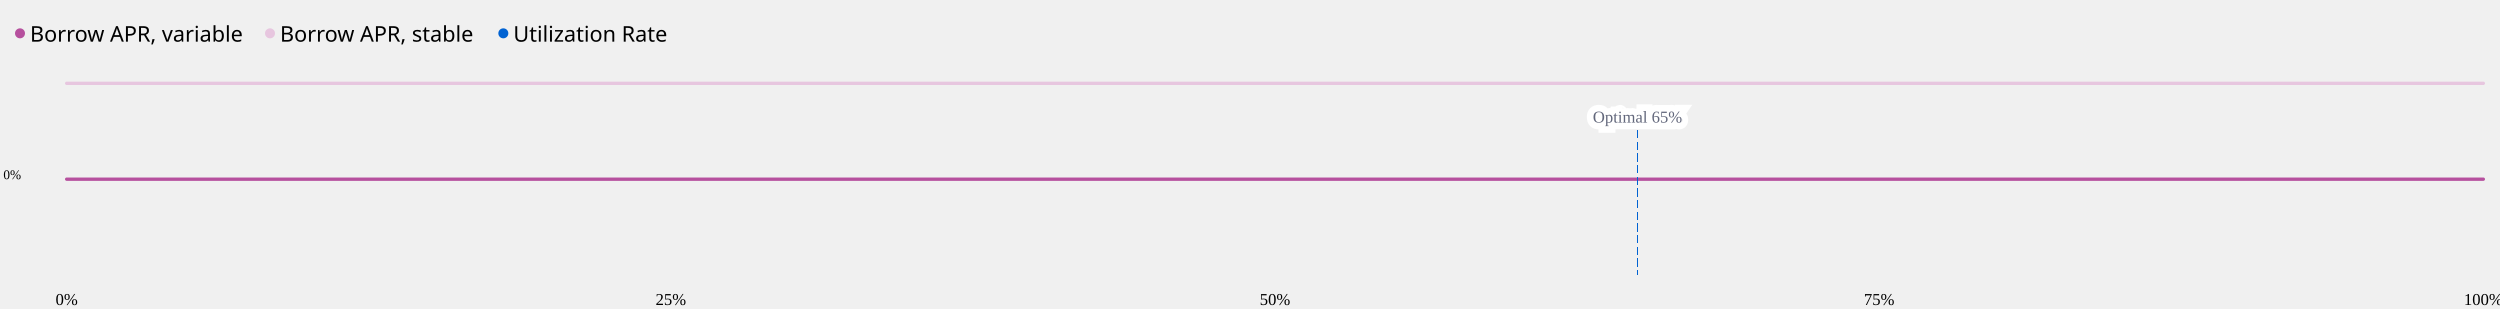
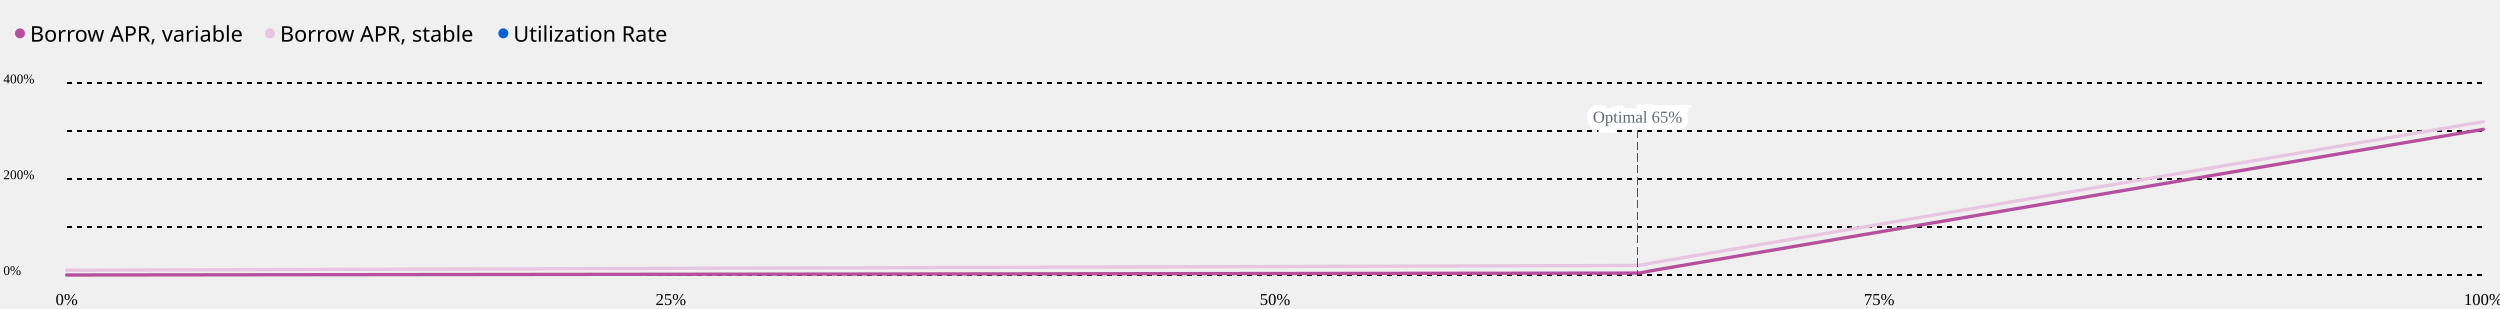
<svg xmlns="http://www.w3.org/2000/svg" style="background: white;" width="1500" height="185">
  <g style="color: black; font-size: 13px; font-family: sans-serif; transform: translate(18px, 25px);">
    <g>
      <circle r="3" cx="-6" cy="-5" style="fill: #B6509E" />
      <text>Borrow APR, variable</text>
    </g>
    <g style="transform: translateX(150px);">
      <circle r="3" cx="-6" cy="-5" style="fill: rgb(231, 198, 223)" />
      <text>Borrow APR, stable</text>
    </g>
    <g style="transform: translateX(290px);">
      <circle r="3" cx="-6" cy="-5" style="fill: rgb(0, 98, 210)" />
      <text>Utilization Rate</text>
    </g>
  </g>
  <g class="visx-group" transform="translate(40, 50)">
    <g class="visx-group visx-rows" transform="translate(0, 0)">
+       <line class="visx-line" x1="0" y1="115" x2="1450" y2="115" fill="transparent" shape-rendering="crispEdges" stroke="#000" stroke-width="1" stroke-dasharray="3,3" pointer-events="none" />
+       <line class="visx-line" x1="0" y1="86.25" x2="1450" y2="86.25" fill="transparent" shape-rendering="crispEdges" stroke="#000" stroke-width="1" stroke-dasharray="3,3" pointer-events="none" />
      <line class="visx-line" x1="0" y1="57.5" x2="1450" y2="57.5" fill="transparent" shape-rendering="crispEdges" stroke="#000" stroke-width="1" stroke-dasharray="3,3" pointer-events="none" />
+       <line class="visx-line" x1="0" y1="28.75" x2="1450" y2="28.75" fill="transparent" shape-rendering="crispEdges" stroke="#000" stroke-width="1" stroke-dasharray="3,3" pointer-events="none" />
+       <line class="visx-line" x1="0" y1="0" x2="1450" y2="0" fill="transparent" shape-rendering="crispEdges" stroke="#000" stroke-width="1" stroke-dasharray="3,3" pointer-events="none" />
    </g>
-     <path class="visx-linepath" d="M0,57.5C2.417,57.5,4.833,57.5,7.25,57.5C9.667,57.5,12.083,57.5,14.5,57.5C16.917,57.5,19.333,57.5,21.75,57.5C24.167,57.5,26.583,57.5,29,57.5C31.417,57.5,33.833,57.5,36.25,57.5C38.667,57.5,41.083,57.5,43.5,57.5C45.917,57.5,48.333,57.5,50.75,57.5C53.167,57.5,55.583,57.5,58,57.5C60.417,57.5,62.833,57.5,65.25,57.5C67.667,57.5,70.083,57.5,72.5,57.5C74.917,57.5,77.333,57.5,79.75,57.5C82.167,57.5,84.583,57.5,87,57.5C89.417,57.5,91.833,57.5,94.25,57.5C96.667,57.5,99.083,57.5,101.5,57.5C103.917,57.5,106.333,57.5,108.75,57.5C111.167,57.5,113.583,57.5,116,57.5C118.417,57.5,120.833,57.5,123.25,57.5C125.667,57.5,128.083,57.5,130.5,57.5C132.917,57.5,135.333,57.5,137.75,57.5C140.167,57.5,142.583,57.5,145,57.5C147.417,57.5,149.833,57.5,152.25,57.5C154.667,57.5,157.083,57.5,159.5,57.5C161.917,57.5,164.333,57.5,166.75,57.5C169.167,57.5,171.583,57.5,174,57.5C176.417,57.5,178.833,57.5,181.25,57.5C183.667,57.5,186.083,57.5,188.5,57.5C190.917,57.5,193.333,57.5,195.75,57.5C198.167,57.5,200.583,57.5,203,57.5C205.417,57.5,207.833,57.5,210.25,57.5C212.667,57.5,215.083,57.5,217.5,57.5C219.917,57.5,222.333,57.5,224.75,57.5C227.167,57.5,229.583,57.5,232,57.5C234.417,57.5,236.833,57.5,239.25,57.5C241.667,57.5,244.083,57.5,246.5,57.5C248.917,57.5,251.333,57.5,253.75,57.5C256.167,57.5,258.583,57.5,261,57.5C263.417,57.5,265.833,57.5,268.25,57.5C270.667,57.5,273.083,57.5,275.5,57.5C277.917,57.5,280.333,57.5,282.75,57.5C285.167,57.5,287.583,57.5,290,57.5C292.417,57.5,294.833,57.5,297.25,57.5C299.667,57.5,302.083,57.5,304.5,57.5C306.917,57.5,309.333,57.5,311.75,57.5C314.167,57.5,316.583,57.5,319,57.5C321.417,57.5,323.833,57.5,326.25,57.5C328.667,57.5,331.083,57.5,333.5,57.5C335.917,57.5,338.333,57.5,340.75,57.5C343.167,57.5,345.583,57.5,348,57.5C350.417,57.5,352.833,57.5,355.25,57.5C357.667,57.5,360.083,57.5,362.5,57.5C364.917,57.5,367.333,57.5,369.75,57.5C372.167,57.5,374.583,57.5,377,57.5C379.417,57.5,381.833,57.5,384.25,57.5C386.667,57.5,389.083,57.5,391.5,57.5C393.917,57.5,396.333,57.5,398.75,57.5C401.167,57.5,403.583,57.5,406,57.5C408.417,57.5,410.833,57.5,413.25,57.5C415.667,57.5,418.083,57.5,420.5,57.5C422.917,57.5,425.333,57.5,427.75,57.5C430.167,57.5,432.583,57.5,435,57.5C437.417,57.5,439.833,57.5,442.25,57.5C444.667,57.5,447.083,57.5,449.5,57.5C451.917,57.5,454.333,57.5,456.75,57.5C459.167,57.5,461.583,57.5,464,57.5C466.417,57.5,468.833,57.5,471.25,57.5C473.667,57.5,476.083,57.5,478.5,57.5C480.917,57.5,483.333,57.5,485.75,57.5C488.167,57.5,490.583,57.5,493,57.5C495.417,57.5,497.833,57.5,500.25,57.5C502.667,57.5,505.083,57.5,507.5,57.5C509.917,57.5,512.333,57.5,514.75,57.5C517.167,57.5,519.583,57.5,522,57.5C524.417,57.5,526.833,57.5,529.25,57.5C531.667,57.5,534.083,57.5,536.5,57.5C538.917,57.5,541.333,57.5,543.75,57.5C546.167,57.5,548.583,57.5,551,57.5C553.417,57.5,555.833,57.5,558.25,57.5C560.667,57.5,563.083,57.5,565.5,57.5C567.917,57.5,570.333,57.5,572.75,57.5C575.167,57.5,577.583,57.5,580,57.5C582.417,57.5,584.833,57.5,587.25,57.5C589.667,57.5,592.083,57.5,594.5,57.5C596.917,57.5,599.333,57.5,601.75,57.5C604.167,57.5,606.583,57.5,609,57.5C611.417,57.5,613.833,57.5,616.25,57.5C618.667,57.5,621.083,57.5,623.5,57.5C625.917,57.5,628.333,57.5,630.75,57.5C633.167,57.5,635.583,57.5,638,57.5C640.417,57.5,642.833,57.5,645.25,57.5C647.667,57.5,650.083,57.5,652.5,57.5C654.917,57.5,657.333,57.5,659.75,57.5C662.167,57.5,664.583,57.5,667,57.5C669.417,57.5,671.833,57.5,674.25,57.5C676.667,57.5,679.083,57.5,681.5,57.5C683.917,57.5,686.333,57.5,688.75,57.5C691.167,57.5,693.583,57.5,696,57.5C698.417,57.5,700.833,57.5,703.25,57.5C705.667,57.5,708.083,57.5,710.5,57.5C712.917,57.5,715.333,57.5,717.75,57.5C720.167,57.5,722.583,57.5,725,57.5C727.417,57.5,729.833,57.5,732.25,57.5C734.667,57.5,737.083,57.5,739.5,57.5C741.917,57.5,744.333,57.5,746.75,57.5C749.167,57.5,751.583,57.5,754,57.5C756.417,57.5,758.833,57.5,761.25,57.5C763.667,57.5,766.083,57.5,768.5,57.5C770.917,57.5,773.333,57.5,775.75,57.5C778.167,57.5,780.583,57.5,783,57.5C785.417,57.5,787.833,57.5,790.25,57.5C792.667,57.5,795.083,57.5,797.5,57.5C799.917,57.5,802.333,57.5,804.75,57.5C807.167,57.5,809.583,57.5,812,57.5C814.417,57.5,816.833,57.5,819.25,57.5C821.667,57.5,824.083,57.5,826.5,57.5C828.917,57.5,831.333,57.5,833.75,57.5C836.167,57.5,838.583,57.5,841,57.5C843.417,57.5,845.833,57.5,848.25,57.5C850.667,57.5,853.083,57.5,855.5,57.5C857.917,57.5,860.333,57.5,862.75,57.5C865.167,57.5,867.583,57.5,870,57.5C872.417,57.5,874.833,57.5,877.25,57.5C879.667,57.5,882.083,57.5,884.5,57.5C886.917,57.5,889.333,57.5,891.75,57.5C894.167,57.5,896.583,57.5,899,57.5C901.417,57.5,903.833,57.5,906.25,57.5C908.667,57.5,911.083,57.5,913.5,57.5C915.917,57.5,918.333,57.5,920.75,57.5C923.167,57.5,925.583,57.5,928,57.5C930.417,57.5,932.833,57.5,935.25,57.5C937.667,57.5,940.083,57.5,942.5,57.5C944.917,57.5,947.333,57.5,949.75,57.5C952.167,57.5,954.583,57.5,957,57.5C959.417,57.5,961.833,57.5,964.25,57.5C966.667,57.5,969.083,57.5,971.5,57.5C973.917,57.5,976.333,57.5,978.75,57.5C981.167,57.5,983.583,57.5,986,57.5C988.417,57.5,990.833,57.5,993.25,57.5C995.667,57.5,998.083,57.5,1000.5,57.5C1002.917,57.5,1005.333,57.5,1007.75,57.5C1010.167,57.5,1012.583,57.5,1015,57.5C1017.417,57.5,1019.833,57.5,1022.25,57.5C1024.667,57.5,1027.083,57.5,1029.5,57.5C1031.917,57.5,1034.333,57.5,1036.75,57.5C1039.167,57.5,1041.583,57.5,1044,57.5C1046.417,57.5,1048.833,57.5,1051.25,57.5C1053.667,57.5,1056.083,57.5,1058.5,57.5C1060.917,57.5,1063.333,57.5,1065.75,57.5C1068.167,57.5,1070.583,57.5,1073,57.5C1075.417,57.5,1077.833,57.5,1080.25,57.5C1082.667,57.5,1085.083,57.5,1087.5,57.5C1089.917,57.5,1092.333,57.5,1094.75,57.5C1097.167,57.5,1099.583,57.5,1102,57.5C1104.417,57.5,1106.833,57.5,1109.25,57.5C1111.667,57.5,1114.083,57.5,1116.5,57.5C1118.917,57.5,1121.333,57.5,1123.75,57.5C1126.167,57.5,1128.583,57.5,1131,57.5C1133.417,57.5,1135.833,57.5,1138.25,57.5C1140.667,57.5,1143.083,57.5,1145.5,57.5C1147.917,57.5,1150.333,57.5,1152.75,57.5C1155.167,57.5,1157.583,57.5,1160,57.5C1162.417,57.5,1164.833,57.5,1167.25,57.5C1169.667,57.5,1172.083,57.5,1174.5,57.5C1176.917,57.5,1179.333,57.5,1181.75,57.5C1184.167,57.5,1186.583,57.5,1189,57.5C1191.417,57.5,1193.833,57.5,1196.25,57.5C1198.667,57.5,1201.083,57.5,1203.5,57.5C1205.917,57.5,1208.333,57.5,1210.75,57.5C1213.167,57.5,1215.583,57.5,1218,57.5C1220.417,57.5,1222.833,57.5,1225.25,57.5C1227.667,57.5,1230.083,57.5,1232.5,57.5C1234.917,57.5,1237.333,57.5,1239.75,57.5C1242.167,57.5,1244.583,57.5,1247,57.5C1249.417,57.5,1251.833,57.5,1254.25,57.5C1256.667,57.5,1259.083,57.5,1261.5,57.5C1263.917,57.5,1266.333,57.5,1268.75,57.5C1271.167,57.5,1273.583,57.5,1276,57.5C1278.417,57.5,1280.833,57.5,1283.25,57.5C1285.667,57.5,1288.083,57.5,1290.5,57.5C1292.917,57.5,1295.333,57.5,1297.75,57.5C1300.167,57.5,1302.583,57.5,1305,57.5C1307.417,57.5,1309.833,57.5,1312.25,57.5C1314.667,57.5,1317.083,57.5,1319.5,57.5C1321.917,57.5,1324.333,57.5,1326.75,57.5C1329.167,57.5,1331.583,57.5,1334,57.5C1336.417,57.5,1338.833,57.5,1341.25,57.5C1343.667,57.5,1346.083,57.5,1348.5,57.5C1350.917,57.5,1353.333,57.5,1355.75,57.5C1358.167,57.5,1360.583,57.5,1363,57.5C1365.417,57.5,1367.833,57.5,1370.25,57.5C1372.667,57.5,1375.083,57.5,1377.5,57.5C1379.917,57.5,1382.333,57.5,1384.75,57.5C1387.167,57.5,1389.583,57.5,1392,57.5C1394.417,57.5,1396.833,57.5,1399.25,57.5C1401.667,57.5,1404.083,57.5,1406.5,57.5C1408.917,57.5,1411.333,57.5,1413.75,57.5C1416.167,57.5,1418.583,57.5,1421,57.5C1423.417,57.5,1425.833,57.5,1428.25,57.5C1430.667,57.5,1433.083,57.5,1435.5,57.5C1437.917,57.5,1440.333,57.5,1442.75,57.5C1445.167,57.5,1447.583,57.5,1450,57.5" fill="transparent" stroke-linecap="round" stroke="#B6509E" stroke-width="2" />
-     <path class="visx-linepath" d="M0,0C2.417,0,4.833,0,7.25,0C9.667,0,12.083,0,14.5,0C16.917,0,19.333,0,21.75,0C24.167,0,26.583,0,29,0C31.417,0,33.833,0,36.25,0C38.667,0,41.083,0,43.5,0C45.917,0,48.333,0,50.75,0C53.167,0,55.583,0,58,0C60.417,0,62.833,0,65.25,0C67.667,0,70.083,0,72.5,0C74.917,0,77.333,0,79.75,0C82.167,0,84.583,0,87,0C89.417,0,91.833,0,94.25,0C96.667,0,99.083,0,101.5,0C103.917,0,106.333,0,108.75,0C111.167,0,113.583,0,116,0C118.417,0,120.833,0,123.25,0C125.667,0,128.083,0,130.5,0C132.917,0,135.333,0,137.75,0C140.167,0,142.583,0,145,0C147.417,0,149.833,0,152.25,0C154.667,0,157.083,0,159.5,0C161.917,0,164.333,0,166.75,0C169.167,0,171.583,0,174,0C176.417,0,178.833,0,181.25,0C183.667,0,186.083,0,188.5,0C190.917,0,193.333,0,195.75,0C198.167,0,200.583,0,203,0C205.417,0,207.833,0,210.25,0C212.667,0,215.083,0,217.5,0C219.917,0,222.333,0,224.75,0C227.167,0,229.583,0,232,0C234.417,0,236.833,0,239.25,0C241.667,0,244.083,0,246.5,0C248.917,0,251.333,0,253.75,0C256.167,0,258.583,0,261,0C263.417,0,265.833,0,268.25,0C270.667,0,273.083,0,275.5,0C277.917,0,280.333,0,282.75,0C285.167,0,287.583,0,290,0C292.417,0,294.833,0,297.25,0C299.667,0,302.083,0,304.5,0C306.917,0,309.333,0,311.75,0C314.167,0,316.583,0,319,0C321.417,0,323.833,0,326.25,0C328.667,0,331.083,0,333.5,0C335.917,0,338.333,0,340.75,0C343.167,0,345.583,0,348,0C350.417,0,352.833,0,355.25,0C357.667,0,360.083,0,362.5,0C364.917,0,367.333,0,369.75,0C372.167,0,374.583,0,377,0C379.417,0,381.833,0,384.25,0C386.667,0,389.083,0,391.5,0C393.917,0,396.333,0,398.75,0C401.167,0,403.583,0,406,0C408.417,0,410.833,0,413.25,0C415.667,0,418.083,0,420.5,0C422.917,0,425.333,0,427.75,0C430.167,0,432.583,0,435,0C437.417,0,439.833,0,442.25,0C444.667,0,447.083,0,449.5,0C451.917,0,454.333,0,456.75,0C459.167,0,461.583,0,464,0C466.417,0,468.833,0,471.25,0C473.667,0,476.083,0,478.5,0C480.917,0,483.333,0,485.75,0C488.167,0,490.583,0,493,0C495.417,0,497.833,0,500.25,0C502.667,0,505.083,0,507.5,0C509.917,0,512.333,0,514.75,0C517.167,0,519.583,0,522,0C524.417,0,526.833,0,529.25,0C531.667,0,534.083,0,536.5,0C538.917,0,541.333,0,543.75,0C546.167,0,548.583,0,551,0C553.417,0,555.833,0,558.25,0C560.667,0,563.083,0,565.5,0C567.917,0,570.333,0,572.75,0C575.167,0,577.583,0,580,0C582.417,0,584.833,0,587.25,0C589.667,0,592.083,0,594.5,0C596.917,0,599.333,0,601.75,0C604.167,0,606.583,0,609,0C611.417,0,613.833,0,616.25,0C618.667,0,621.083,0,623.5,0C625.917,0,628.333,0,630.75,0C633.167,0,635.583,0,638,0C640.417,0,642.833,0,645.25,0C647.667,0,650.083,0,652.5,0C654.917,0,657.333,0,659.75,0C662.167,0,664.583,0,667,0C669.417,0,671.833,0,674.25,0C676.667,0,679.083,0,681.5,0C683.917,0,686.333,0,688.75,0C691.167,0,693.583,0,696,0C698.417,0,700.833,0,703.25,0C705.667,0,708.083,0,710.5,0C712.917,0,715.333,0,717.75,0C720.167,0,722.583,0,725,0C727.417,0,729.833,0,732.25,0C734.667,0,737.083,0,739.5,0C741.917,0,744.333,0,746.75,0C749.167,0,751.583,0,754,0C756.417,0,758.833,0,761.25,0C763.667,0,766.083,0,768.5,0C770.917,0,773.333,0,775.75,0C778.167,0,780.583,0,783,0C785.417,0,787.833,0,790.25,0C792.667,0,795.083,0,797.5,0C799.917,0,802.333,0,804.75,0C807.167,0,809.583,0,812,0C814.417,0,816.833,0,819.25,0C821.667,0,824.083,0,826.5,0C828.917,0,831.333,0,833.75,0C836.167,0,838.583,0,841,0C843.417,0,845.833,0,848.25,0C850.667,0,853.083,0,855.5,0C857.917,0,860.333,0,862.75,0C865.167,0,867.583,0,870,0C872.417,0,874.833,0,877.25,0C879.667,0,882.083,0,884.5,0C886.917,0,889.333,0,891.75,0C894.167,0,896.583,0,899,0C901.417,0,903.833,0,906.25,0C908.667,0,911.083,0,913.5,0C915.917,0,918.333,0,920.75,0C923.167,0,925.583,0,928,0C930.417,0,932.833,0,935.25,0C937.667,0,940.083,0,942.5,0C944.917,0,947.333,0,949.75,0C952.167,0,954.583,0,957,0C959.417,0,961.833,0,964.25,0C966.667,0,969.083,0,971.5,0C973.917,0,976.333,0,978.75,0C981.167,0,983.583,0,986,0C988.417,0,990.833,0,993.25,0C995.667,0,998.083,0,1000.5,0C1002.917,0,1005.333,0,1007.75,0C1010.167,0,1012.583,0,1015,0C1017.417,0,1019.833,0,1022.25,0C1024.667,0,1027.083,0,1029.5,0C1031.917,0,1034.333,0,1036.75,0C1039.167,0,1041.583,0,1044,0C1046.417,0,1048.833,0,1051.25,0C1053.667,0,1056.083,0,1058.5,0C1060.917,0,1063.333,0,1065.75,0C1068.167,0,1070.583,0,1073,0C1075.417,0,1077.833,0,1080.25,0C1082.667,0,1085.083,0,1087.5,0C1089.917,0,1092.333,0,1094.75,0C1097.167,0,1099.583,0,1102,0C1104.417,0,1106.833,0,1109.25,0C1111.667,0,1114.083,0,1116.5,0C1118.917,0,1121.333,0,1123.75,0C1126.167,0,1128.583,0,1131,0C1133.417,0,1135.833,0,1138.25,0C1140.667,0,1143.083,0,1145.5,0C1147.917,0,1150.333,0,1152.75,0C1155.167,0,1157.583,0,1160,0C1162.417,0,1164.833,0,1167.25,0C1169.667,0,1172.083,0,1174.5,0C1176.917,0,1179.333,0,1181.75,0C1184.167,0,1186.583,0,1189,0C1191.417,0,1193.833,0,1196.25,0C1198.667,0,1201.083,0,1203.5,0C1205.917,0,1208.333,0,1210.75,0C1213.167,0,1215.583,0,1218,0C1220.417,0,1222.833,0,1225.25,0C1227.667,0,1230.083,0,1232.5,0C1234.917,0,1237.333,0,1239.75,0C1242.167,0,1244.583,0,1247,0C1249.417,0,1251.833,0,1254.25,0C1256.667,0,1259.083,0,1261.5,0C1263.917,0,1266.333,0,1268.75,0C1271.167,0,1273.583,0,1276,0C1278.417,0,1280.833,0,1283.25,0C1285.667,0,1288.083,0,1290.5,0C1292.917,0,1295.333,0,1297.75,0C1300.167,0,1302.583,0,1305,0C1307.417,0,1309.833,0,1312.25,0C1314.667,0,1317.083,0,1319.5,0C1321.917,0,1324.333,0,1326.75,0C1329.167,0,1331.583,0,1334,0C1336.417,0,1338.833,0,1341.25,0C1343.667,0,1346.083,0,1348.5,0C1350.917,0,1353.333,0,1355.75,0C1358.167,0,1360.583,0,1363,0C1365.417,0,1367.833,0,1370.25,0C1372.667,0,1375.083,0,1377.5,0C1379.917,0,1382.333,0,1384.75,0C1387.167,0,1389.583,0,1392,0C1394.417,0,1396.833,0,1399.25,0C1401.667,0,1404.083,0,1406.5,0C1408.917,0,1411.333,0,1413.75,0C1416.167,0,1418.583,0,1421,0C1423.417,0,1425.833,0,1428.25,0C1430.667,0,1433.083,0,1435.5,0C1437.917,0,1440.333,0,1442.75,0C1445.167,0,1447.583,0,1450,0" fill="transparent" stroke-linecap="round" stroke="#E7C6DF" stroke-width="2" />
+     <path class="visx-linepath" d="M0,115C2.417,114.997,4.833,114.994,7.25,114.991C9.667,114.988,12.083,114.985,14.5,114.982C16.917,114.979,19.333,114.976,21.75,114.973C24.167,114.971,26.583,114.968,29,114.965C31.417,114.962,33.833,114.959,36.25,114.956C38.667,114.953,41.083,114.95,43.5,114.947C45.917,114.944,48.333,114.941,50.75,114.938C53.167,114.935,55.583,114.932,58,114.929C60.417,114.926,62.833,114.923,65.25,114.92C67.667,114.917,70.083,114.914,72.5,114.912C74.917,114.909,77.333,114.906,79.75,114.903C82.167,114.9,84.583,114.897,87,114.894C89.417,114.891,91.833,114.888,94.25,114.885C96.667,114.882,99.083,114.879,101.5,114.876C103.917,114.873,106.333,114.87,108.75,114.867C111.167,114.864,113.583,114.861,116,114.858C118.417,114.856,120.833,114.853,123.25,114.85C125.667,114.847,128.083,114.844,130.5,114.841C132.917,114.838,135.333,114.835,137.75,114.832C140.167,114.829,142.583,114.826,145,114.823C147.417,114.82,149.833,114.817,152.25,114.814C154.667,114.811,157.083,114.808,159.5,114.805C161.917,114.802,164.333,114.799,166.75,114.797C169.167,114.794,171.583,114.791,174,114.788C176.417,114.785,178.833,114.782,181.25,114.779C183.667,114.776,186.083,114.773,188.5,114.77C190.917,114.767,193.333,114.764,195.75,114.761C198.167,114.758,200.583,114.755,203,114.752C205.417,114.749,207.833,114.746,210.25,114.743C212.667,114.741,215.083,114.738,217.5,114.735C219.917,114.732,222.333,114.729,224.75,114.726C227.167,114.723,229.583,114.72,232,114.717C234.417,114.714,236.833,114.711,239.25,114.708C241.667,114.705,244.083,114.702,246.5,114.699C248.917,114.696,251.333,114.693,253.75,114.69C256.167,114.687,258.583,114.684,261,114.682C263.417,114.679,265.833,114.676,268.25,114.673C270.667,114.67,273.083,114.667,275.5,114.664C277.917,114.661,280.333,114.658,282.75,114.655C285.167,114.652,287.583,114.649,290,114.646C292.417,114.643,294.833,114.64,297.25,114.637C299.667,114.634,302.083,114.631,304.5,114.628C306.917,114.626,309.333,114.623,311.75,114.62C314.167,114.617,316.583,114.614,319,114.611C321.417,114.608,323.833,114.605,326.25,114.602C328.667,114.599,331.083,114.596,333.5,114.593C335.917,114.59,338.333,114.587,340.75,114.584C343.167,114.581,345.583,114.578,348,114.575C350.417,114.572,352.833,114.569,355.25,114.567C357.667,114.564,360.083,114.561,362.5,114.558C364.917,114.555,367.333,114.552,369.75,114.549C372.167,114.546,374.583,114.543,377,114.54C379.417,114.537,381.833,114.534,384.25,114.531C386.667,114.528,389.083,114.525,391.5,114.522C393.917,114.519,396.333,114.516,398.75,114.513C401.167,114.511,403.583,114.508,406,114.505C408.417,114.502,410.833,114.499,413.25,114.496C415.667,114.493,418.083,114.49,420.5,114.487C422.917,114.484,425.333,114.481,427.75,114.478C430.167,114.475,432.583,114.472,435,114.469C437.417,114.466,439.833,114.463,442.25,114.46C444.667,114.457,447.083,114.454,449.5,114.452C451.917,114.449,454.333,114.446,456.75,114.443C459.167,114.44,461.583,114.437,464,114.434C466.417,114.431,468.833,114.428,471.25,114.425C473.667,114.422,476.083,114.419,478.5,114.416C480.917,114.413,483.333,114.41,485.75,114.407C488.167,114.404,490.583,114.401,493,114.398C495.417,114.396,497.833,114.393,500.25,114.39C502.667,114.387,505.083,114.384,507.5,114.381C509.917,114.378,512.333,114.375,514.75,114.372C517.167,114.369,519.583,114.366,522,114.363C524.417,114.36,526.833,114.357,529.25,114.354C531.667,114.351,534.083,114.348,536.5,114.345C538.917,114.342,541.333,114.339,543.75,114.337C546.167,114.334,548.583,114.331,551,114.328C553.417,114.325,555.833,114.322,558.25,114.319C560.667,114.316,563.083,114.313,565.5,114.31C567.917,114.307,570.333,114.304,572.75,114.301C575.167,114.298,577.583,114.295,580,114.292C582.417,114.289,584.833,114.286,587.25,114.283C589.667,114.281,592.083,114.278,594.5,114.275C596.917,114.272,599.333,114.269,601.75,114.266C604.167,114.263,606.583,114.26,609,114.257C611.417,114.254,613.833,114.251,616.25,114.248C618.667,114.245,621.083,114.242,623.5,114.239C625.917,114.236,628.333,114.233,630.75,114.23C633.167,114.227,635.583,114.224,638,114.222C640.417,114.219,642.833,114.216,645.25,114.213C647.667,114.21,650.083,114.207,652.5,114.204C654.917,114.201,657.333,114.198,659.75,114.195C662.167,114.192,664.583,114.189,667,114.186C669.417,114.183,671.833,114.18,674.25,114.177C676.667,114.174,679.083,114.171,681.5,114.168C683.917,114.166,686.333,114.163,688.75,114.16C691.167,114.157,693.583,114.154,696,114.151C698.417,114.148,700.833,114.145,703.25,114.142C705.667,114.139,708.083,114.136,710.5,114.133C712.917,114.13,715.333,114.127,717.75,114.124C720.167,114.121,722.583,114.118,725,114.115C727.417,114.112,729.833,114.109,732.25,114.107C734.667,114.104,737.083,114.101,739.5,114.098C741.917,114.095,744.333,114.092,746.75,114.089C749.167,114.086,751.583,114.083,754,114.08C756.417,114.077,758.833,114.074,761.25,114.071C763.667,114.068,766.083,114.065,768.5,114.062C770.917,114.059,773.333,114.056,775.75,114.053C778.167,114.051,780.583,114.048,783,114.045C785.417,114.042,787.833,114.039,790.25,114.036C792.667,114.033,795.083,114.03,797.5,114.027C799.917,114.024,802.333,114.021,804.75,114.018C807.167,114.015,809.583,114.012,812,114.009C814.417,114.006,816.833,114.003,819.25,114C821.667,113.997,824.083,113.994,826.5,113.992C828.917,113.989,831.333,113.986,833.75,113.983C836.167,113.98,838.583,113.977,841,113.974C843.417,113.971,845.833,113.968,848.25,113.965C850.667,113.962,853.083,113.959,855.5,113.956C857.917,113.953,860.333,113.95,862.75,113.947C865.167,113.944,867.583,113.941,870,113.938C872.417,113.936,874.833,113.933,877.25,113.93C879.667,113.927,882.083,113.924,884.5,113.921C886.917,113.918,889.333,113.915,891.75,113.912C894.167,113.909,896.583,113.906,899,113.903C901.417,113.9,903.833,113.897,906.25,113.894C908.667,113.891,911.083,113.888,913.5,113.885C915.917,113.882,918.333,113.879,920.75,113.877C923.167,113.874,925.583,113.871,928,113.868C930.417,113.865,932.833,113.862,935.25,113.859C937.667,113.856,940.083,113.856,942.5,113.85C944.917,113.844,947.333,113.029,949.75,112.618C952.167,112.207,954.583,111.796,957,111.386C959.417,110.975,961.833,110.564,964.25,110.154C966.667,109.743,969.083,109.332,971.5,108.921C973.917,108.511,976.333,108.1,978.75,107.689C981.167,107.279,983.583,106.868,986,106.457C988.417,106.046,990.833,105.636,993.25,105.225C995.667,104.814,998.083,104.404,1000.5,103.993C1002.917,103.582,1005.333,103.171,1007.75,102.761C1010.167,102.35,1012.583,101.939,1015,101.529C1017.417,101.118,1019.833,100.707,1022.25,100.296C1024.667,99.886,1027.083,99.475,1029.5,99.064C1031.917,98.654,1034.333,98.243,1036.75,97.832C1039.167,97.421,1041.583,97.011,1044,96.6C1046.417,96.189,1048.833,95.779,1051.25,95.368C1053.667,94.957,1056.083,94.546,1058.5,94.136C1060.917,93.725,1063.333,93.314,1065.75,92.904C1068.167,92.493,1070.583,92.082,1073,91.671C1075.417,91.261,1077.833,90.85,1080.25,90.439C1082.667,90.029,1085.083,89.618,1087.5,89.207C1089.917,88.796,1092.333,88.386,1094.75,87.975C1097.167,87.564,1099.583,87.154,1102,86.743C1104.417,86.332,1106.833,85.921,1109.25,85.511C1111.667,85.1,1114.083,84.689,1116.5,84.279C1118.917,83.868,1121.333,83.457,1123.75,83.046C1126.167,82.636,1128.583,82.225,1131,81.814C1133.417,81.404,1135.833,80.993,1138.25,80.582C1140.667,80.171,1143.083,79.761,1145.5,79.35C1147.917,78.939,1150.333,78.529,1152.75,78.118C1155.167,77.707,1157.583,77.296,1160,76.886C1162.417,76.475,1164.833,76.064,1167.25,75.654C1169.667,75.243,1172.083,74.832,1174.5,74.421C1176.917,74.011,1179.333,73.6,1181.75,73.189C1184.167,72.779,1186.583,72.368,1189,71.957C1191.417,71.546,1193.833,71.136,1196.25,70.725C1198.667,70.314,1201.083,69.904,1203.5,69.493C1205.917,69.082,1208.333,68.671,1210.75,68.261C1213.167,67.85,1215.583,67.439,1218,67.029C1220.417,66.618,1222.833,66.207,1225.25,65.796C1227.667,65.386,1230.083,64.975,1232.5,64.564C1234.917,64.154,1237.333,63.743,1239.75,63.332C1242.167,62.921,1244.583,62.511,1247,62.1C1249.417,61.689,1251.833,61.279,1254.25,60.868C1256.667,60.457,1259.083,60.046,1261.5,59.636C1263.917,59.225,1266.333,58.814,1268.75,58.404C1271.167,57.993,1273.583,57.582,1276,57.171C1278.417,56.761,1280.833,56.35,1283.25,55.939C1285.667,55.529,1288.083,55.118,1290.5,54.707C1292.917,54.296,1295.333,53.886,1297.75,53.475C1300.167,53.064,1302.583,52.654,1305,52.243C1307.417,51.832,1309.833,51.421,1312.25,51.011C1314.667,50.6,1317.083,50.189,1319.5,49.779C1321.917,49.368,1324.333,48.957,1326.75,48.546C1329.167,48.136,1331.583,47.725,1334,47.314C1336.417,46.904,1338.833,46.493,1341.25,46.082C1343.667,45.671,1346.083,45.261,1348.5,44.85C1350.917,44.439,1353.333,44.029,1355.75,43.618C1358.167,43.207,1360.583,42.796,1363,42.386C1365.417,41.975,1367.833,41.564,1370.25,41.154C1372.667,40.743,1375.083,40.332,1377.5,39.921C1379.917,39.511,1382.333,39.1,1384.75,38.689C1387.167,38.279,1389.583,37.868,1392,37.457C1394.417,37.046,1396.833,36.636,1399.25,36.225C1401.667,35.814,1404.083,35.404,1406.5,34.993C1408.917,34.582,1411.333,34.171,1413.75,33.761C1416.167,33.35,1418.583,32.939,1421,32.529C1423.417,32.118,1425.833,31.707,1428.25,31.296C1430.667,30.886,1433.083,30.475,1435.5,30.064C1437.917,29.654,1440.333,29.243,1442.75,28.832C1445.167,28.421,1447.583,28.011,1450,27.6" fill="transparent" stroke-linecap="round" stroke="#B6509E" stroke-width="2" />
+     <path class="visx-linepath" d="M0,112.125C2.417,112.118,4.833,112.11,7.25,112.103C9.667,112.096,12.083,112.088,14.5,112.081C16.917,112.073,19.333,112.066,21.75,112.059C24.167,112.051,26.583,112.044,29,112.037C31.417,112.029,33.833,112.022,36.25,112.014C38.667,112.007,41.083,112,43.5,111.992C45.917,111.985,48.333,111.978,50.75,111.97C53.167,111.963,55.583,111.955,58,111.948C60.417,111.941,62.833,111.933,65.25,111.926C67.667,111.919,70.083,111.911,72.5,111.904C74.917,111.896,77.333,111.889,79.75,111.882C82.167,111.874,84.583,111.867,87,111.86C89.417,111.852,91.833,111.845,94.25,111.838C96.667,111.83,99.083,111.823,101.5,111.815C103.917,111.808,106.333,111.801,108.75,111.793C111.167,111.786,113.583,111.779,116,111.771C118.417,111.764,120.833,111.756,123.25,111.749C125.667,111.742,128.083,111.734,130.5,111.727C132.917,111.72,135.333,111.712,137.75,111.705C140.167,111.697,142.583,111.69,145,111.683C147.417,111.675,149.833,111.668,152.25,111.661C154.667,111.653,157.083,111.646,159.5,111.638C161.917,111.631,164.333,111.624,166.75,111.616C169.167,111.609,171.583,111.602,174,111.594C176.417,111.587,178.833,111.579,181.25,111.572C183.667,111.565,186.083,111.557,188.5,111.55C190.917,111.543,193.333,111.535,195.75,111.528C198.167,111.521,200.583,111.513,203,111.506C205.417,111.498,207.833,111.491,210.25,111.484C212.667,111.476,215.083,111.469,217.5,111.462C219.917,111.454,222.333,111.447,224.75,111.439C227.167,111.432,229.583,111.425,232,111.417C234.417,111.41,236.833,111.403,239.25,111.395C241.667,111.388,244.083,111.38,246.5,111.373C248.917,111.366,251.333,111.358,253.75,111.351C256.167,111.344,258.583,111.336,261,111.329C263.417,111.321,265.833,111.314,268.25,111.307C270.667,111.299,273.083,111.292,275.5,111.285C277.917,111.277,280.333,111.27,282.75,111.263C285.167,111.255,287.583,111.248,290,111.24C292.417,111.233,294.833,111.226,297.25,111.218C299.667,111.211,302.083,111.204,304.5,111.196C306.917,111.189,309.333,111.181,311.75,111.174C314.167,111.167,316.583,111.159,319,111.152C321.417,111.145,323.833,111.137,326.25,111.13C328.667,111.122,331.083,111.115,333.5,111.108C335.917,111.1,338.333,111.093,340.75,111.086C343.167,111.078,345.583,111.071,348,111.063C350.417,111.056,352.833,111.049,355.25,111.041C357.667,111.034,360.083,111.027,362.5,111.019C364.917,111.012,367.333,111.004,369.75,110.997C372.167,110.99,374.583,110.982,377,110.975C379.417,110.968,381.833,110.96,384.25,110.953C386.667,110.946,389.083,110.938,391.5,110.931C393.917,110.923,396.333,110.916,398.75,110.909C401.167,110.901,403.583,110.894,406,110.887C408.417,110.879,410.833,110.872,413.25,110.864C415.667,110.857,418.083,110.85,420.5,110.842C422.917,110.835,425.333,110.828,427.75,110.82C430.167,110.813,432.583,110.805,435,110.798C437.417,110.791,439.833,110.783,442.25,110.776C444.667,110.769,447.083,110.761,449.5,110.754C451.917,110.746,454.333,110.739,456.75,110.732C459.167,110.724,461.583,110.717,464,110.71C466.417,110.702,468.833,110.695,471.25,110.688C473.667,110.68,476.083,110.673,478.5,110.665C480.917,110.658,483.333,110.651,485.75,110.643C488.167,110.636,490.583,110.629,493,110.621C495.417,110.614,497.833,110.606,500.25,110.599C502.667,110.592,505.083,110.584,507.5,110.577C509.917,110.57,512.333,110.562,514.75,110.555C517.167,110.547,519.583,110.54,522,110.533C524.417,110.525,526.833,110.518,529.25,110.511C531.667,110.503,534.083,110.496,536.5,110.488C538.917,110.481,541.333,110.474,543.75,110.466C546.167,110.459,548.583,110.452,551,110.444C553.417,110.437,555.833,110.429,558.25,110.422C560.667,110.415,563.083,110.407,565.5,110.4C567.917,110.393,570.333,110.385,572.75,110.378C575.167,110.371,577.583,110.363,580,110.356C582.417,110.348,584.833,110.341,587.25,110.334C589.667,110.326,592.083,110.319,594.5,110.312C596.917,110.304,599.333,110.297,601.75,110.289C604.167,110.282,606.583,110.275,609,110.267C611.417,110.26,613.833,110.253,616.25,110.245C618.667,110.238,621.083,110.23,623.5,110.223C625.917,110.216,628.333,110.208,630.75,110.201C633.167,110.194,635.583,110.186,638,110.179C640.417,110.171,642.833,110.164,645.25,110.157C647.667,110.149,650.083,110.142,652.5,110.135C654.917,110.127,657.333,110.12,659.75,110.112C662.167,110.105,664.583,110.098,667,110.09C669.417,110.083,671.833,110.076,674.25,110.068C676.667,110.061,679.083,110.054,681.5,110.046C683.917,110.039,686.333,110.031,688.75,110.024C691.167,110.017,693.583,110.009,696,110.002C698.417,109.995,700.833,109.987,703.25,109.98C705.667,109.972,708.083,109.965,710.5,109.958C712.917,109.95,715.333,109.943,717.75,109.936C720.167,109.928,722.583,109.921,725,109.913C727.417,109.906,729.833,109.899,732.25,109.891C734.667,109.884,737.083,109.877,739.5,109.869C741.917,109.862,744.333,109.854,746.75,109.847C749.167,109.84,751.583,109.832,754,109.825C756.417,109.818,758.833,109.81,761.25,109.803C763.667,109.796,766.083,109.788,768.5,109.781C770.917,109.773,773.333,109.766,775.75,109.759C778.167,109.751,780.583,109.744,783,109.737C785.417,109.729,787.833,109.722,790.25,109.714C792.667,109.707,795.083,109.7,797.5,109.692C799.917,109.685,802.333,109.678,804.75,109.67C807.167,109.663,809.583,109.655,812,109.648C814.417,109.641,816.833,109.633,819.25,109.626C821.667,109.619,824.083,109.611,826.5,109.604C828.917,109.596,831.333,109.589,833.75,109.582C836.167,109.574,838.583,109.567,841,109.56C843.417,109.552,845.833,109.545,848.25,109.538C850.667,109.53,853.083,109.523,855.5,109.515C857.917,109.508,860.333,109.501,862.75,109.493C865.167,109.486,867.583,109.479,870,109.471C872.417,109.464,874.833,109.456,877.25,109.449C879.667,109.442,882.083,109.434,884.5,109.427C886.917,109.42,889.333,109.412,891.75,109.405C894.167,109.397,896.583,109.39,899,109.383C901.417,109.375,903.833,109.368,906.25,109.361C908.667,109.353,911.083,109.346,913.5,109.338C915.917,109.331,918.333,109.324,920.75,109.316C923.167,109.309,925.583,109.302,928,109.294C930.417,109.287,932.833,109.279,935.25,109.272C937.667,109.265,940.083,109.265,942.5,109.25C944.917,109.235,947.333,108.429,949.75,108.018C952.167,107.607,954.583,107.196,957,106.786C959.417,106.375,961.833,105.964,964.25,105.554C966.667,105.143,969.083,104.732,971.5,104.321C973.917,103.911,976.333,103.5,978.75,103.089C981.167,102.679,983.583,102.268,986,101.857C988.417,101.446,990.833,101.036,993.25,100.625C995.667,100.214,998.083,99.804,1000.5,99.393C1002.917,98.982,1005.333,98.571,1007.75,98.161C1010.167,97.75,1012.583,97.339,1015,96.929C1017.417,96.518,1019.833,96.107,1022.25,95.696C1024.667,95.286,1027.083,94.875,1029.5,94.464C1031.917,94.054,1034.333,93.643,1036.75,93.232C1039.167,92.821,1041.583,92.411,1044,92C1046.417,91.589,1048.833,91.179,1051.25,90.768C1053.667,90.357,1056.083,89.946,1058.5,89.536C1060.917,89.125,1063.333,88.714,1065.75,88.304C1068.167,87.893,1070.583,87.482,1073,87.071C1075.417,86.661,1077.833,86.25,1080.25,85.839C1082.667,85.429,1085.083,85.018,1087.5,84.607C1089.917,84.196,1092.333,83.786,1094.75,83.375C1097.167,82.964,1099.583,82.554,1102,82.143C1104.417,81.732,1106.833,81.321,1109.25,80.911C1111.667,80.5,1114.083,80.089,1116.5,79.679C1118.917,79.268,1121.333,78.857,1123.75,78.446C1126.167,78.036,1128.583,77.625,1131,77.214C1133.417,76.804,1135.833,76.393,1138.25,75.982C1140.667,75.571,1143.083,75.161,1145.5,74.75C1147.917,74.339,1150.333,73.929,1152.75,73.518C1155.167,73.107,1157.583,72.696,1160,72.286C1162.417,71.875,1164.833,71.464,1167.25,71.054C1169.667,70.643,1172.083,70.232,1174.5,69.821C1176.917,69.411,1179.333,69,1181.75,68.589C1184.167,68.179,1186.583,67.768,1189,67.357C1191.417,66.946,1193.833,66.536,1196.25,66.125C1198.667,65.714,1201.083,65.304,1203.5,64.893C1205.917,64.482,1208.333,64.071,1210.75,63.661C1213.167,63.25,1215.583,62.839,1218,62.429C1220.417,62.018,1222.833,61.607,1225.25,61.196C1227.667,60.786,1230.083,60.375,1232.5,59.964C1234.917,59.554,1237.333,59.143,1239.75,58.732C1242.167,58.321,1244.583,57.911,1247,57.5C1249.417,57.089,1251.833,56.679,1254.25,56.268C1256.667,55.857,1259.083,55.446,1261.5,55.036C1263.917,54.625,1266.333,54.214,1268.75,53.804C1271.167,53.393,1273.583,52.982,1276,52.571C1278.417,52.161,1280.833,51.75,1283.25,51.339C1285.667,50.929,1288.083,50.518,1290.5,50.107C1292.917,49.696,1295.333,49.286,1297.75,48.875C1300.167,48.464,1302.583,48.054,1305,47.643C1307.417,47.232,1309.833,46.821,1312.25,46.411C1314.667,46,1317.083,45.589,1319.5,45.179C1321.917,44.768,1324.333,44.357,1326.75,43.946C1329.167,43.536,1331.583,43.125,1334,42.714C1336.417,42.304,1338.833,41.893,1341.25,41.482C1343.667,41.071,1346.083,40.661,1348.5,40.25C1350.917,39.839,1353.333,39.429,1355.75,39.018C1358.167,38.607,1360.583,38.196,1363,37.786C1365.417,37.375,1367.833,36.964,1370.25,36.554C1372.667,36.143,1375.083,35.732,1377.5,35.321C1379.917,34.911,1382.333,34.5,1384.75,34.089C1387.167,33.679,1389.583,33.268,1392,32.857C1394.417,32.446,1396.833,32.036,1399.25,31.625C1401.667,31.214,1404.083,30.804,1406.5,30.393C1408.917,29.982,1411.333,29.571,1413.75,29.161C1416.167,28.75,1418.583,28.339,1421,27.929C1423.417,27.518,1425.833,27.107,1428.25,26.696C1430.667,26.286,1433.083,25.875,1435.5,25.464C1437.917,25.054,1440.333,24.643,1442.75,24.232C1445.167,23.821,1447.583,23.411,1450,23" fill="transparent" stroke-linecap="round" stroke="#E7C6DF" stroke-width="2" />
    <g class="visx-group visx-axis visx-axis-bottom" transform="translate(0, 115)">
      <g class="visx-group visx-axis-tick" transform="translate(0, 0)">
        <line class="visx-line" x1="0" y1="0" x2="0" y2="8" fill="transparent" shape-rendering="crispEdges" stroke="#000" stroke-width="0" stroke-linecap="square" />
        <svg x="0" y="0" font-size="10" style="overflow:visible">
          <text transform="" x="0" y="18" fill="#000" font-size="10" text-anchor="middle">
            <tspan x="0" dy="0em">0%</tspan>
          </text>
        </svg>
      </g>
      <g class="visx-group visx-axis-tick" transform="translate(0, 0)">
        <line class="visx-line" x1="362.5" y1="0" x2="362.5" y2="8" fill="transparent" shape-rendering="crispEdges" stroke="#000" stroke-width="0" stroke-linecap="square" />
        <svg x="0" y="0" font-size="10" style="overflow:visible">
          <text transform="" x="362.5" y="18" fill="#000" font-size="10" text-anchor="middle">
            <tspan x="362.5" dy="0em">25%</tspan>
          </text>
        </svg>
      </g>
      <g class="visx-group visx-axis-tick" transform="translate(0, 0)">
        <line class="visx-line" x1="725" y1="0" x2="725" y2="8" fill="transparent" shape-rendering="crispEdges" stroke="#000" stroke-width="0" stroke-linecap="square" />
        <svg x="0" y="0" font-size="10" style="overflow:visible">
          <text transform="" x="725" y="18" fill="#000" font-size="10" text-anchor="middle">
            <tspan x="725" dy="0em">50%</tspan>
          </text>
        </svg>
      </g>
      <g class="visx-group visx-axis-tick" transform="translate(0, 0)">
        <line class="visx-line" x1="1087.5" y1="0" x2="1087.5" y2="8" fill="transparent" shape-rendering="crispEdges" stroke="#000" stroke-width="0" stroke-linecap="square" />
        <svg x="0" y="0" font-size="10" style="overflow:visible">
          <text transform="" x="1087.5" y="18" fill="#000" font-size="10" text-anchor="middle">
            <tspan x="1087.5" dy="0em">75%</tspan>
          </text>
        </svg>
      </g>
      <g class="visx-group visx-axis-tick" transform="translate(0, 0)">
        <line class="visx-line" x1="1450" y1="0" x2="1450" y2="8" fill="transparent" shape-rendering="crispEdges" stroke="#000" stroke-width="0" stroke-linecap="square" />
        <svg x="0" y="0" font-size="10" style="overflow:visible">
          <text transform="" x="1450" y="18" fill="#000" font-size="10" text-anchor="middle">
            <tspan x="1450" dy="0em">100%</tspan>
          </text>
        </svg>
      </g>
      <line class="visx-line visx-axis-line" x1="0.5" y1="0" x2="1450.5" y2="0" fill="transparent" shape-rendering="crispEdges" stroke="#222" stroke-width="0" />
    </g>
    <g class="visx-group visx-axis visx-axis-left" transform="translate(0, 0)">
      <g class="visx-group visx-axis-tick" transform="translate(0, 0)">
+         <line class="visx-line" x1="0" y1="115" x2="-8" y2="115" fill="transparent" shape-rendering="crispEdges" stroke="#222" stroke-width="0" stroke-linecap="square" />
+         <svg x="-30" y="0" font-size="8" style="overflow:visible">
+           <text transform="" x="-8" y="115" fill="#000" font-size="8" text-anchor="start">
+             <tspan x="-8" dy="0em">0%</tspan>
+           </text>
+         </svg>
+       </g>
+       <g class="visx-group visx-axis-tick" transform="translate(0, 0)">
        <line class="visx-line" x1="0" y1="57.5" x2="-8" y2="57.5" fill="transparent" shape-rendering="crispEdges" stroke="#222" stroke-width="0" stroke-linecap="square" />
        <svg x="-30" y="0" font-size="8" style="overflow:visible">
          <text transform="" x="-8" y="57.5" fill="#000" font-size="8" text-anchor="start">
-             <tspan x="-8" dy="0em">0%</tspan>
+             <tspan x="-8" dy="0em">200%</tspan>
+           </text>
+         </svg>
+       </g>
+       <g class="visx-group visx-axis-tick" transform="translate(0, 0)">
+         <line class="visx-line" x1="0" y1="0" x2="-8" y2="0" fill="transparent" shape-rendering="crispEdges" stroke="#222" stroke-width="0" stroke-linecap="square" />
+         <svg x="-30" y="0" font-size="8" style="overflow:visible">
+           <text transform="" x="-8" y="0" fill="#000" font-size="8" text-anchor="start">
+             <tspan x="-8" dy="0em">400%</tspan>
          </text>
        </svg>
      </g>
      <line class="visx-line visx-axis-line" x1="0" y1="115.5" x2="0" y2="0.5" fill="transparent" shape-rendering="crispEdges" stroke="#222" stroke-width="0" />
    </g>
    <rect class="visx-bar" width="1450" height="115" fill="transparent" />
    <line class="visx-line" x1="942.5" y1="28" x2="942.5" y2="115" fill="transparent" shape-rendering="crispEdges" stroke="#0062D2" stroke-width="1" pointer-events="none" stroke-dasharray="5,2" />
    <svg x="0" y="0" font-size="10px" style="overflow:visible">
      <text transform="" x="942.5" y="20" font-size="10px" fill="#fff" stroke="#fff" stroke-width="0.8em" text-anchor="middle">
        <tspan x="942.5" dy="0.355em">Optimal 65%</tspan>
      </text>
    </svg>
    <svg x="0" y="0" font-size="10px" style="overflow:visible">
      <text transform="" x="942.5" y="20" font-size="10px" fill="#62677B" text-anchor="middle">
        <tspan x="942.5" dy="0.355em">Optimal 65%</tspan>
      </text>
    </svg>
  </g>
</svg>
